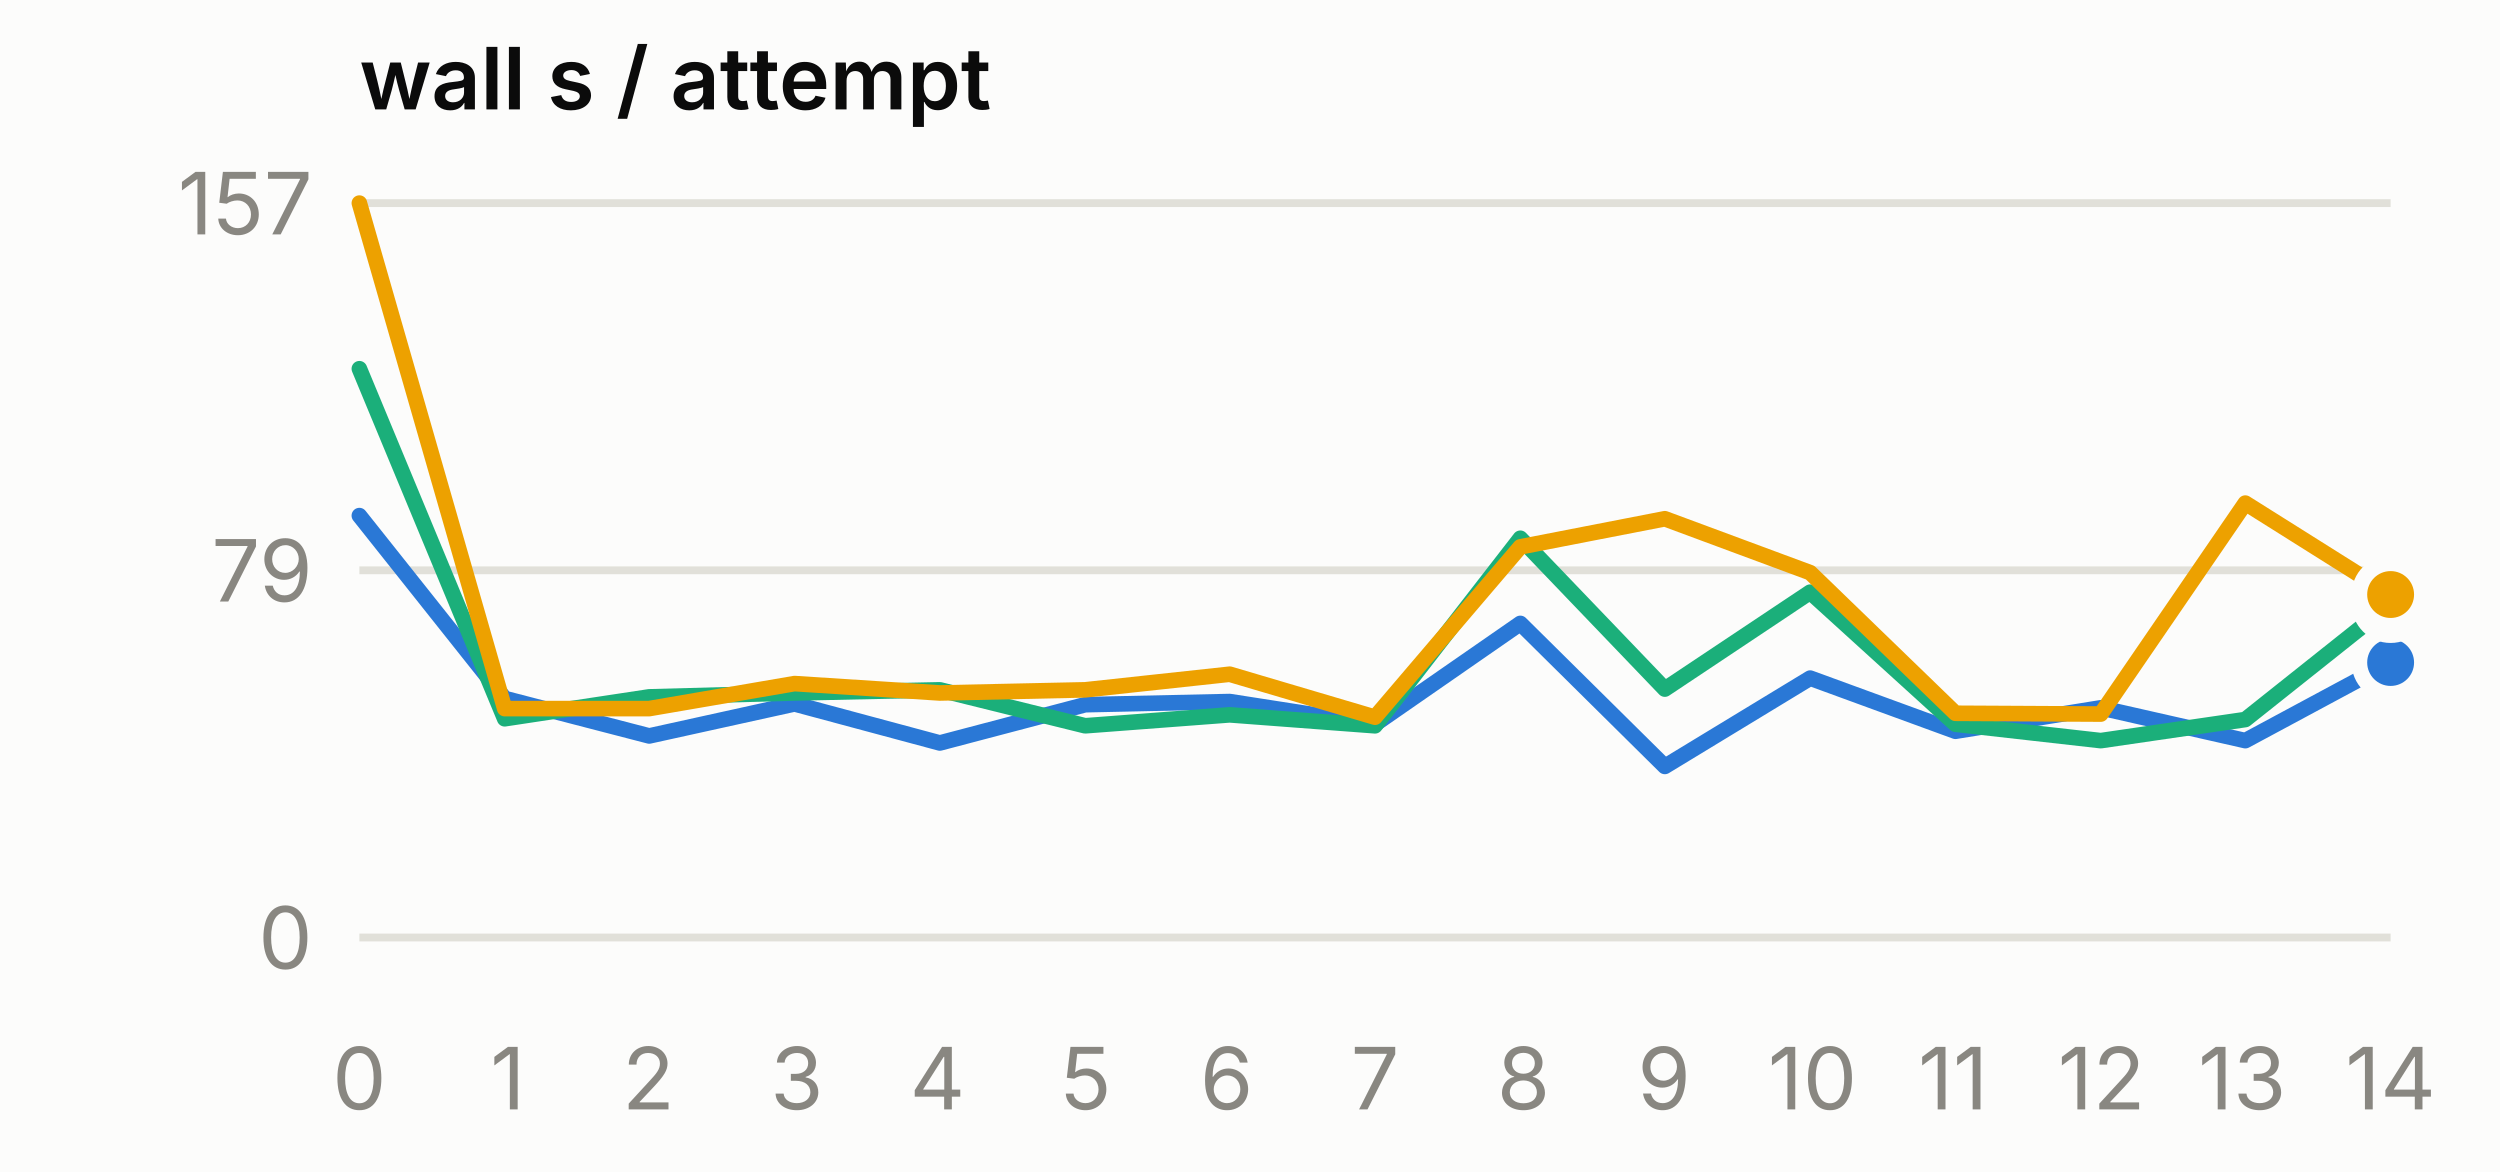
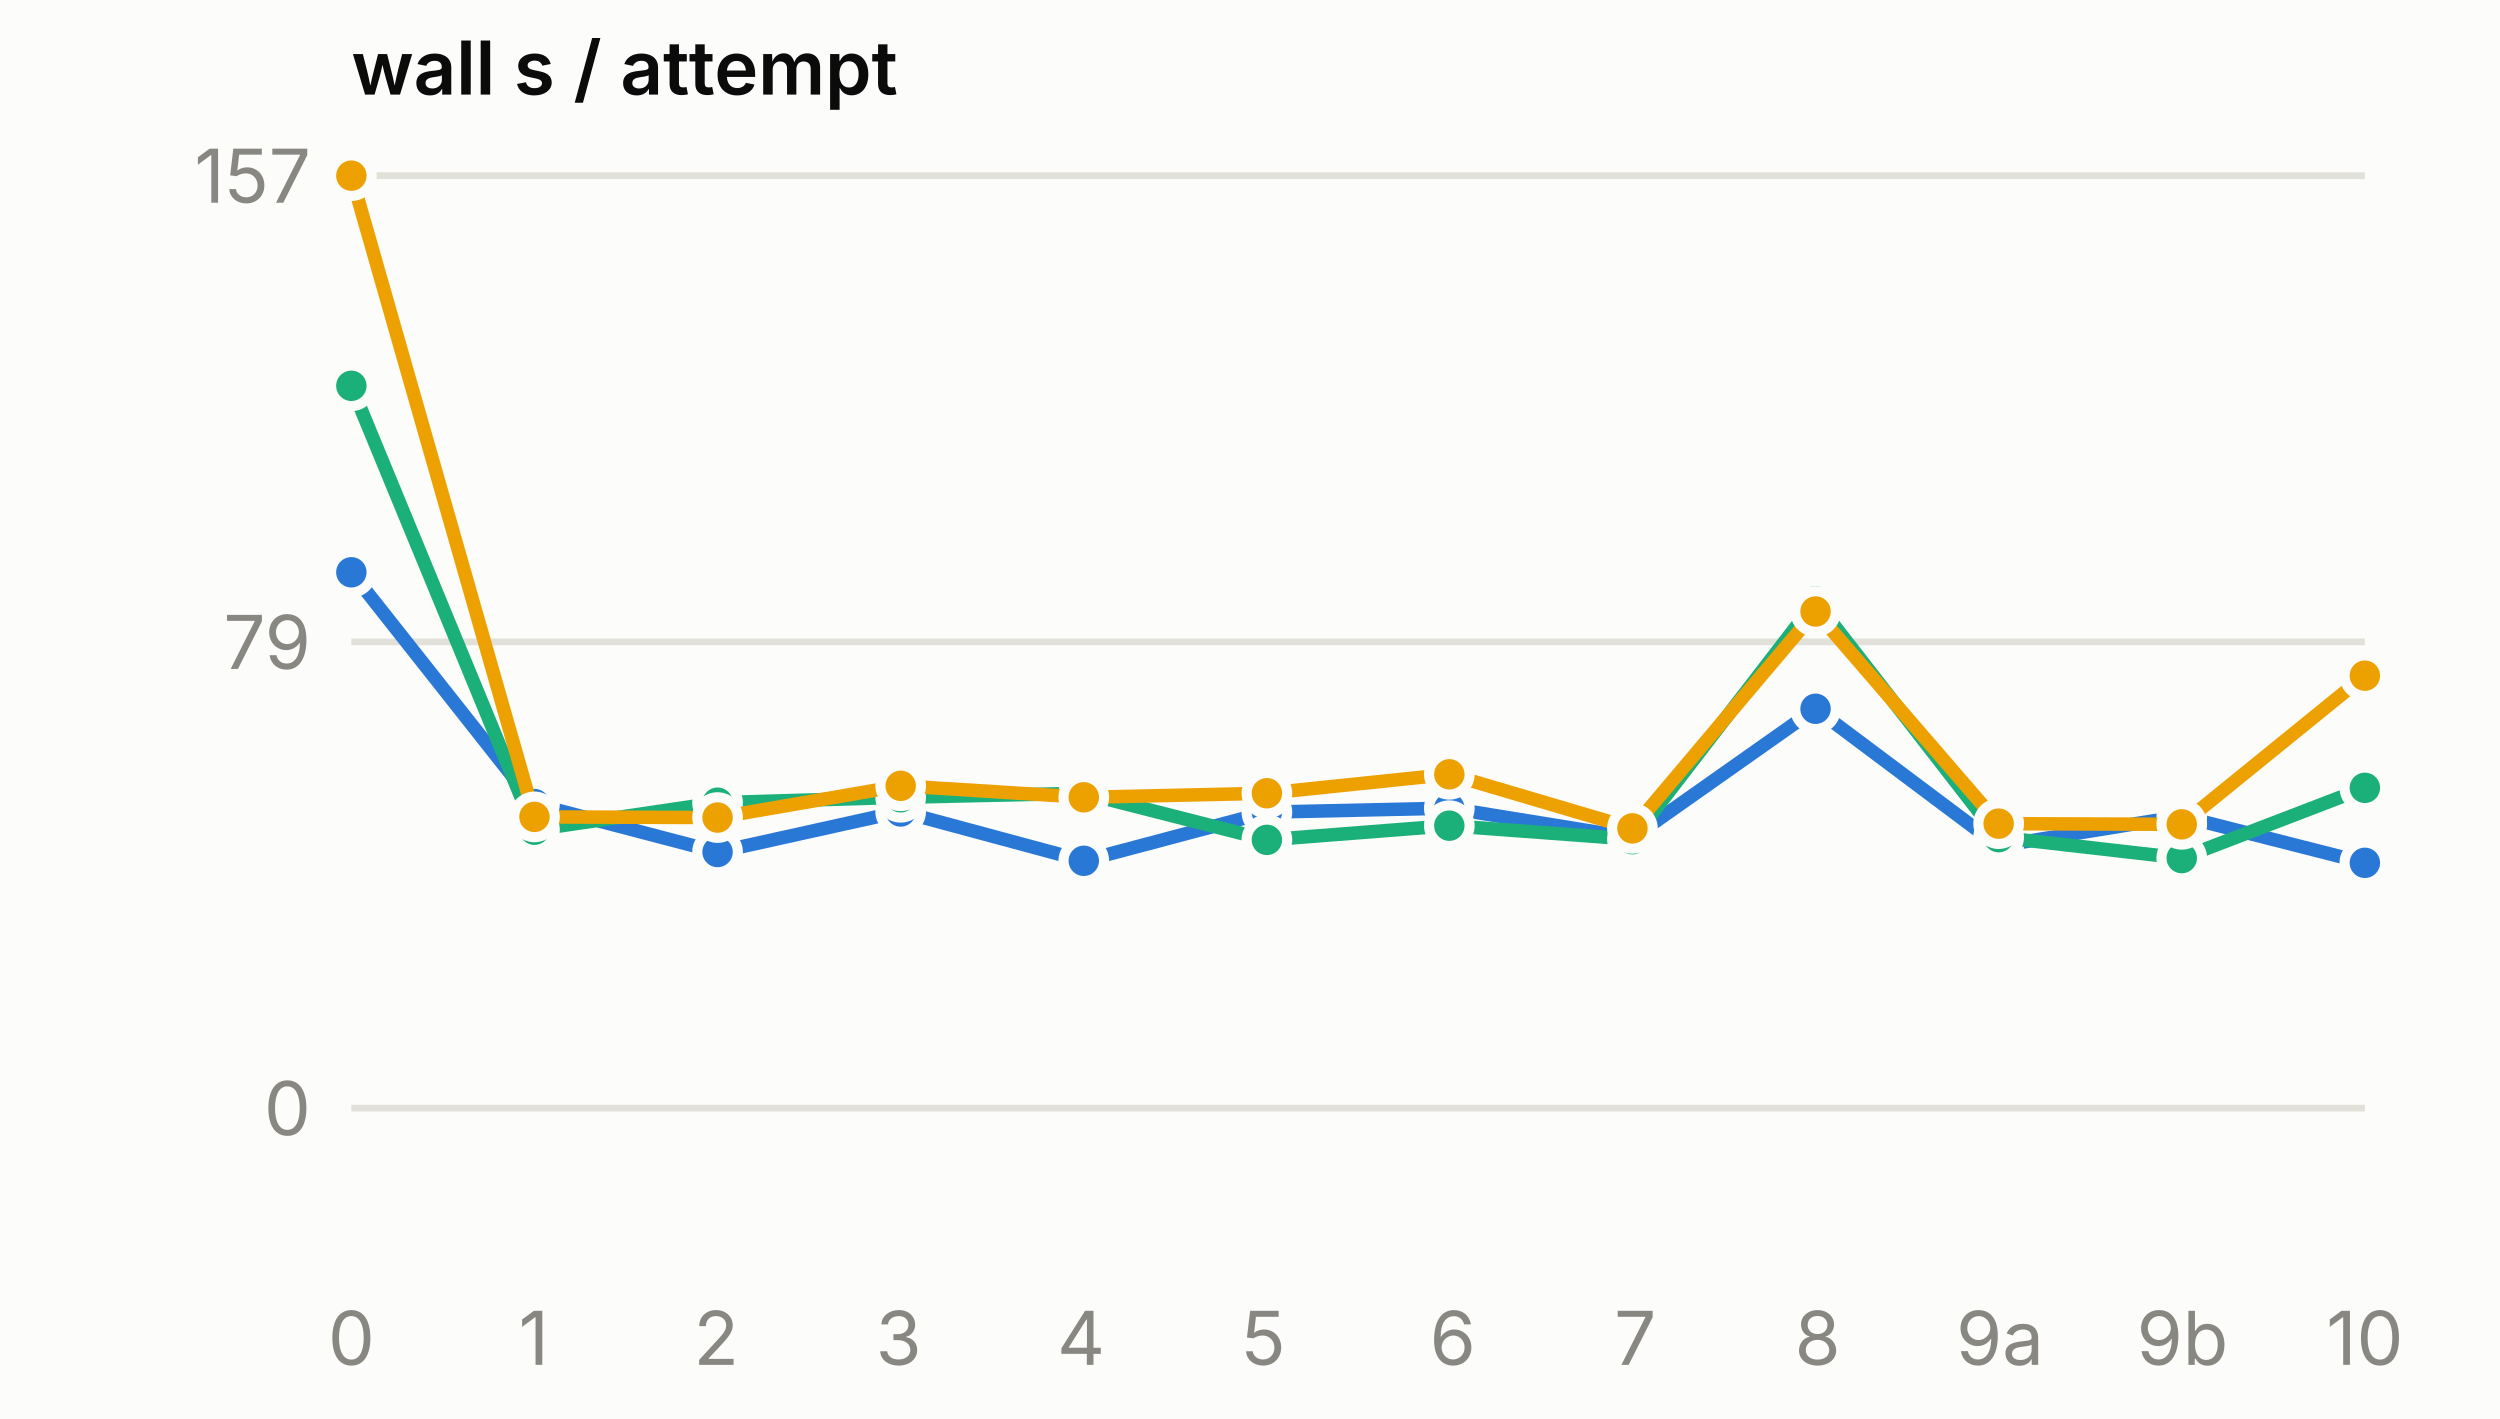
- <svg viewBox="0 0 320 150" width="320" role="img" aria-label="wall s / attempt across configs">
+ <svg viewBox="0 0 370 210" width="370" role="img" aria-label="wall s / attempt across ladder steps">
  <style>
text { fill:#52514e; font:11px system-ui,-apple-system,'Segoe UI',sans-serif; }
.tick { fill:#898781; font-variant-numeric:tabular-nums; }
.vlab { fill:#0b0b0b; font-weight:600; }
.grid { stroke:#e1e0d9; stroke-width:1; }
.axis { stroke:#c3c2b7; stroke-width:1; }
</style>
  <rect width="100%" height="100%" fill="#fcfcfb" />
-   <text x="46" y="14" class="vlab">wall s / attempt</text>
-   <line class="grid" x1="46" y1="120" x2="306" y2="120" />
-   <text class="tick" x="40" y="124" text-anchor="end">0</text>
-   <line class="grid" x1="46" y1="73" x2="306" y2="73" />
-   <text class="tick" x="40" y="77" text-anchor="end">79</text>
-   <line class="grid" x1="46" y1="26" x2="306" y2="26" />
-   <text class="tick" x="40" y="30" text-anchor="end">157</text>
-   <text class="tick" x="46" y="142" text-anchor="middle">0</text>
-   <text class="tick" x="65" y="142" text-anchor="middle">1</text>
-   <text class="tick" x="83" y="142" text-anchor="middle">2</text>
-   <text class="tick" x="102" y="142" text-anchor="middle">3</text>
-   <text class="tick" x="120" y="142" text-anchor="middle">4</text>
-   <text class="tick" x="139" y="142" text-anchor="middle">5</text>
-   <text class="tick" x="157" y="142" text-anchor="middle">6</text>
-   <text class="tick" x="176" y="142" text-anchor="middle">7</text>
-   <text class="tick" x="195" y="142" text-anchor="middle">8</text>
-   <text class="tick" x="213" y="142" text-anchor="middle">9</text>
-   <text class="tick" x="232" y="142" text-anchor="middle">10</text>
-   <text class="tick" x="250" y="142" text-anchor="middle">11</text>
-   <text class="tick" x="269" y="142" text-anchor="middle">12</text>
-   <text class="tick" x="287" y="142" text-anchor="middle">13</text>
-   <text class="tick" x="306" y="142" text-anchor="middle">14</text>
-   <path d="M46.0,66.0 L64.6,89.4 L83.1,94.2 L101.7,90.1 L120.3,95.1 L138.9,90.2 L157.4,89.8 L176.0,92.7 L194.6,79.8 L213.1,98.1 L231.7,86.8 L250.3,93.6 L268.9,90.6 L287.4,94.8 L306.0,84.8" fill="none" stroke="#2a78d6" stroke-width="2" stroke-linejoin="round" stroke-linecap="round" />
-   <circle cx="306.0" cy="84.8" r="4" fill="#2a78d6" stroke="#fcfcfb" stroke-width="2" />
-   <path d="M46.0,47.2 L64.6,92.0 L83.1,89.2 L101.7,88.7 L120.3,88.3 L138.9,92.9 L157.4,91.5 L176.0,92.9 L194.6,68.9 L213.1,88.2 L231.7,75.8 L250.3,92.7 L268.9,94.8 L287.4,92.1 L306.0,77.3" fill="none" stroke="#1baf7a" stroke-width="2" stroke-linejoin="round" stroke-linecap="round" />
-   <circle cx="306.0" cy="77.3" r="4" fill="#1baf7a" stroke="#fcfcfb" stroke-width="2" />
-   <path d="M46.0,26.0 L64.6,90.7 L83.1,90.7 L101.7,87.5 L120.3,88.7 L138.9,88.3 L157.4,86.3 L176.0,91.8 L194.6,70.0 L213.1,66.4 L231.7,73.3 L250.3,91.3 L268.9,91.4 L287.4,64.4 L306.0,76.1" fill="none" stroke="#eda100" stroke-width="2" stroke-linejoin="round" stroke-linecap="round" />
-   <circle cx="306.0" cy="76.1" r="4" fill="#eda100" stroke="#fcfcfb" stroke-width="2" />
+   <text x="52" y="14" class="vlab">wall s / attempt</text>
+   <line class="grid" x1="52" y1="164" x2="350" y2="164" />
+   <text class="tick" x="46" y="168" text-anchor="end">0</text>
+   <line class="grid" x1="52" y1="95" x2="350" y2="95" />
+   <text class="tick" x="46" y="99" text-anchor="end">79</text>
+   <line class="grid" x1="52" y1="26" x2="350" y2="26" />
+   <text class="tick" x="46" y="30" text-anchor="end">157</text>
+   <text class="tick" x="52" y="202" text-anchor="middle" font-size="9.5">0</text>
+   <text class="tick" x="79" y="202" text-anchor="middle" font-size="9.5">1</text>
+   <text class="tick" x="106" y="202" text-anchor="middle" font-size="9.5">2</text>
+   <text class="tick" x="133" y="202" text-anchor="middle" font-size="9.5">3</text>
+   <text class="tick" x="160" y="202" text-anchor="middle" font-size="9.5">4</text>
+   <text class="tick" x="187" y="202" text-anchor="middle" font-size="9.5">5</text>
+   <text class="tick" x="215" y="202" text-anchor="middle" font-size="9.5">6</text>
+   <text class="tick" x="242" y="202" text-anchor="middle" font-size="9.5">7</text>
+   <text class="tick" x="269" y="202" text-anchor="middle" font-size="9.5">8</text>
+   <text class="tick" x="296" y="202" text-anchor="middle" font-size="9.5">9a</text>
+   <text class="tick" x="323" y="202" text-anchor="middle" font-size="9.5">9b</text>
+   <text class="tick" x="350" y="202" text-anchor="middle" font-size="9.5">10</text>
+   <path d="M52.0,84.7 L79.1,119.0 L106.2,126.1 L133.3,120.1 L160.4,127.4 L187.5,120.2 L214.5,119.6 L241.6,124.0 L268.7,104.9 L295.8,125.2 L322.9,120.8 L350.0,127.7" fill="none" stroke="#2a78d6" stroke-width="2" stroke-linejoin="round" stroke-linecap="round" />
+   <circle cx="52.0" cy="84.7" r="3" fill="#2a78d6" stroke="#fcfcfb" stroke-width="1.5" />
+   <circle cx="79.1" cy="119.0" r="3" fill="#2a78d6" stroke="#fcfcfb" stroke-width="1.5" />
+   <circle cx="106.2" cy="126.1" r="3" fill="#2a78d6" stroke="#fcfcfb" stroke-width="1.5" />
+   <circle cx="133.3" cy="120.1" r="3" fill="#2a78d6" stroke="#fcfcfb" stroke-width="1.5" />
+   <circle cx="160.4" cy="127.4" r="3" fill="#2a78d6" stroke="#fcfcfb" stroke-width="1.5" />
+   <circle cx="187.5" cy="120.2" r="3" fill="#2a78d6" stroke="#fcfcfb" stroke-width="1.5" />
+   <circle cx="214.5" cy="119.6" r="3" fill="#2a78d6" stroke="#fcfcfb" stroke-width="1.5" />
+   <circle cx="241.6" cy="124.0" r="3" fill="#2a78d6" stroke="#fcfcfb" stroke-width="1.5" />
+   <circle cx="268.7" cy="104.9" r="3" fill="#2a78d6" stroke="#fcfcfb" stroke-width="1.5" />
+   <circle cx="295.8" cy="125.2" r="3" fill="#2a78d6" stroke="#fcfcfb" stroke-width="1.5" />
+   <circle cx="322.9" cy="120.8" r="3" fill="#2a78d6" stroke="#fcfcfb" stroke-width="1.5" />
+   <circle cx="350.0" cy="127.7" r="3" fill="#2a78d6" stroke="#fcfcfb" stroke-width="1.5" />
+   <path d="M52.0,57.1 L79.1,122.8 L106.2,118.8 L133.3,118.0 L160.4,117.4 L187.5,124.3 L214.5,122.2 L241.6,124.2 L268.7,89.0 L295.8,123.9 L322.9,127.0 L350.0,116.6" fill="none" stroke="#1baf7a" stroke-width="2" stroke-linejoin="round" stroke-linecap="round" />
+   <circle cx="52.0" cy="57.1" r="3" fill="#1baf7a" stroke="#fcfcfb" stroke-width="1.5" />
+   <circle cx="79.1" cy="122.8" r="3" fill="#1baf7a" stroke="#fcfcfb" stroke-width="1.5" />
+   <circle cx="106.2" cy="118.8" r="3" fill="#1baf7a" stroke="#fcfcfb" stroke-width="1.5" />
+   <circle cx="133.3" cy="118.0" r="3" fill="#1baf7a" stroke="#fcfcfb" stroke-width="1.5" />
+   <circle cx="160.4" cy="117.4" r="3" fill="#1baf7a" stroke="#fcfcfb" stroke-width="1.5" />
+   <circle cx="187.5" cy="124.3" r="3" fill="#1baf7a" stroke="#fcfcfb" stroke-width="1.5" />
+   <circle cx="214.5" cy="122.2" r="3" fill="#1baf7a" stroke="#fcfcfb" stroke-width="1.5" />
+   <circle cx="241.6" cy="124.2" r="3" fill="#1baf7a" stroke="#fcfcfb" stroke-width="1.5" />
+   <circle cx="268.7" cy="89.0" r="3" fill="#1baf7a" stroke="#fcfcfb" stroke-width="1.5" />
+   <circle cx="295.8" cy="123.9" r="3" fill="#1baf7a" stroke="#fcfcfb" stroke-width="1.5" />
+   <circle cx="322.9" cy="127.0" r="3" fill="#1baf7a" stroke="#fcfcfb" stroke-width="1.5" />
+   <circle cx="350.0" cy="116.6" r="3" fill="#1baf7a" stroke="#fcfcfb" stroke-width="1.5" />
+   <path d="M52.0,26.0 L79.1,120.9 L106.2,121.0 L133.3,116.3 L160.4,118.0 L187.5,117.4 L214.5,114.6 L241.6,122.6 L268.7,90.5 L295.8,121.9 L322.9,122.0 L350.0,100.0" fill="none" stroke="#eda100" stroke-width="2" stroke-linejoin="round" stroke-linecap="round" />
+   <circle cx="52.0" cy="26.0" r="3" fill="#eda100" stroke="#fcfcfb" stroke-width="1.5" />
+   <circle cx="79.1" cy="120.9" r="3" fill="#eda100" stroke="#fcfcfb" stroke-width="1.5" />
+   <circle cx="106.2" cy="121.0" r="3" fill="#eda100" stroke="#fcfcfb" stroke-width="1.5" />
+   <circle cx="133.3" cy="116.3" r="3" fill="#eda100" stroke="#fcfcfb" stroke-width="1.5" />
+   <circle cx="160.4" cy="118.0" r="3" fill="#eda100" stroke="#fcfcfb" stroke-width="1.5" />
+   <circle cx="187.5" cy="117.4" r="3" fill="#eda100" stroke="#fcfcfb" stroke-width="1.5" />
+   <circle cx="214.5" cy="114.6" r="3" fill="#eda100" stroke="#fcfcfb" stroke-width="1.5" />
+   <circle cx="241.6" cy="122.6" r="3" fill="#eda100" stroke="#fcfcfb" stroke-width="1.5" />
+   <circle cx="268.7" cy="90.5" r="3" fill="#eda100" stroke="#fcfcfb" stroke-width="1.5" />
+   <circle cx="295.8" cy="121.9" r="3" fill="#eda100" stroke="#fcfcfb" stroke-width="1.5" />
+   <circle cx="322.9" cy="122.0" r="3" fill="#eda100" stroke="#fcfcfb" stroke-width="1.5" />
+   <circle cx="350.0" cy="100.0" r="3" fill="#eda100" stroke="#fcfcfb" stroke-width="1.5" />
</svg>
